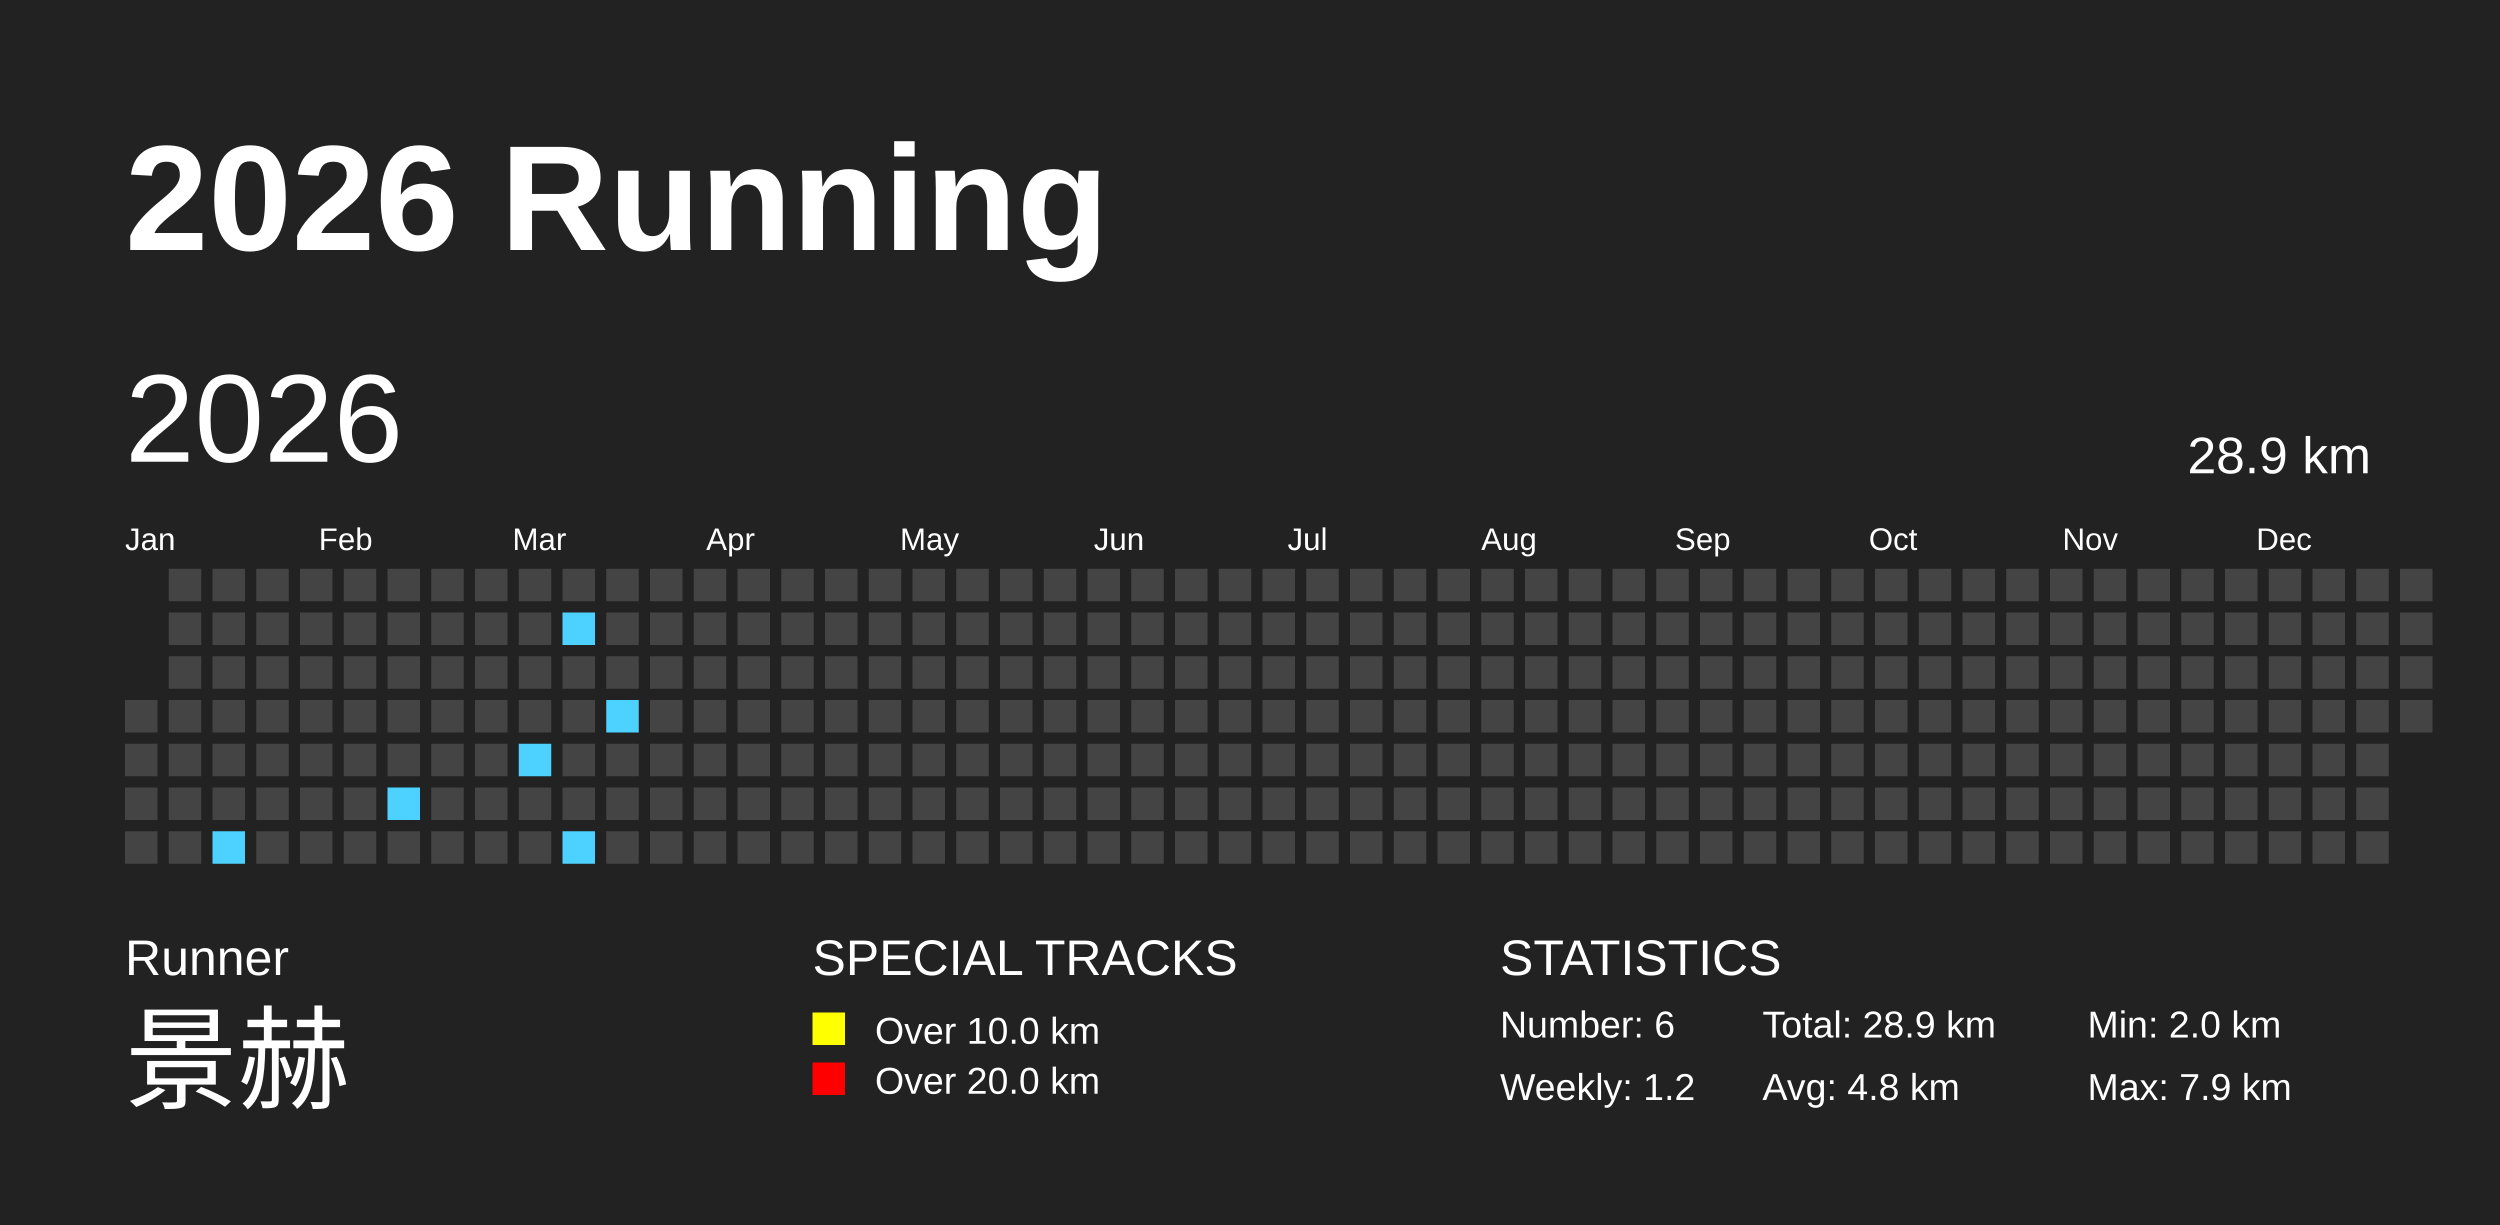
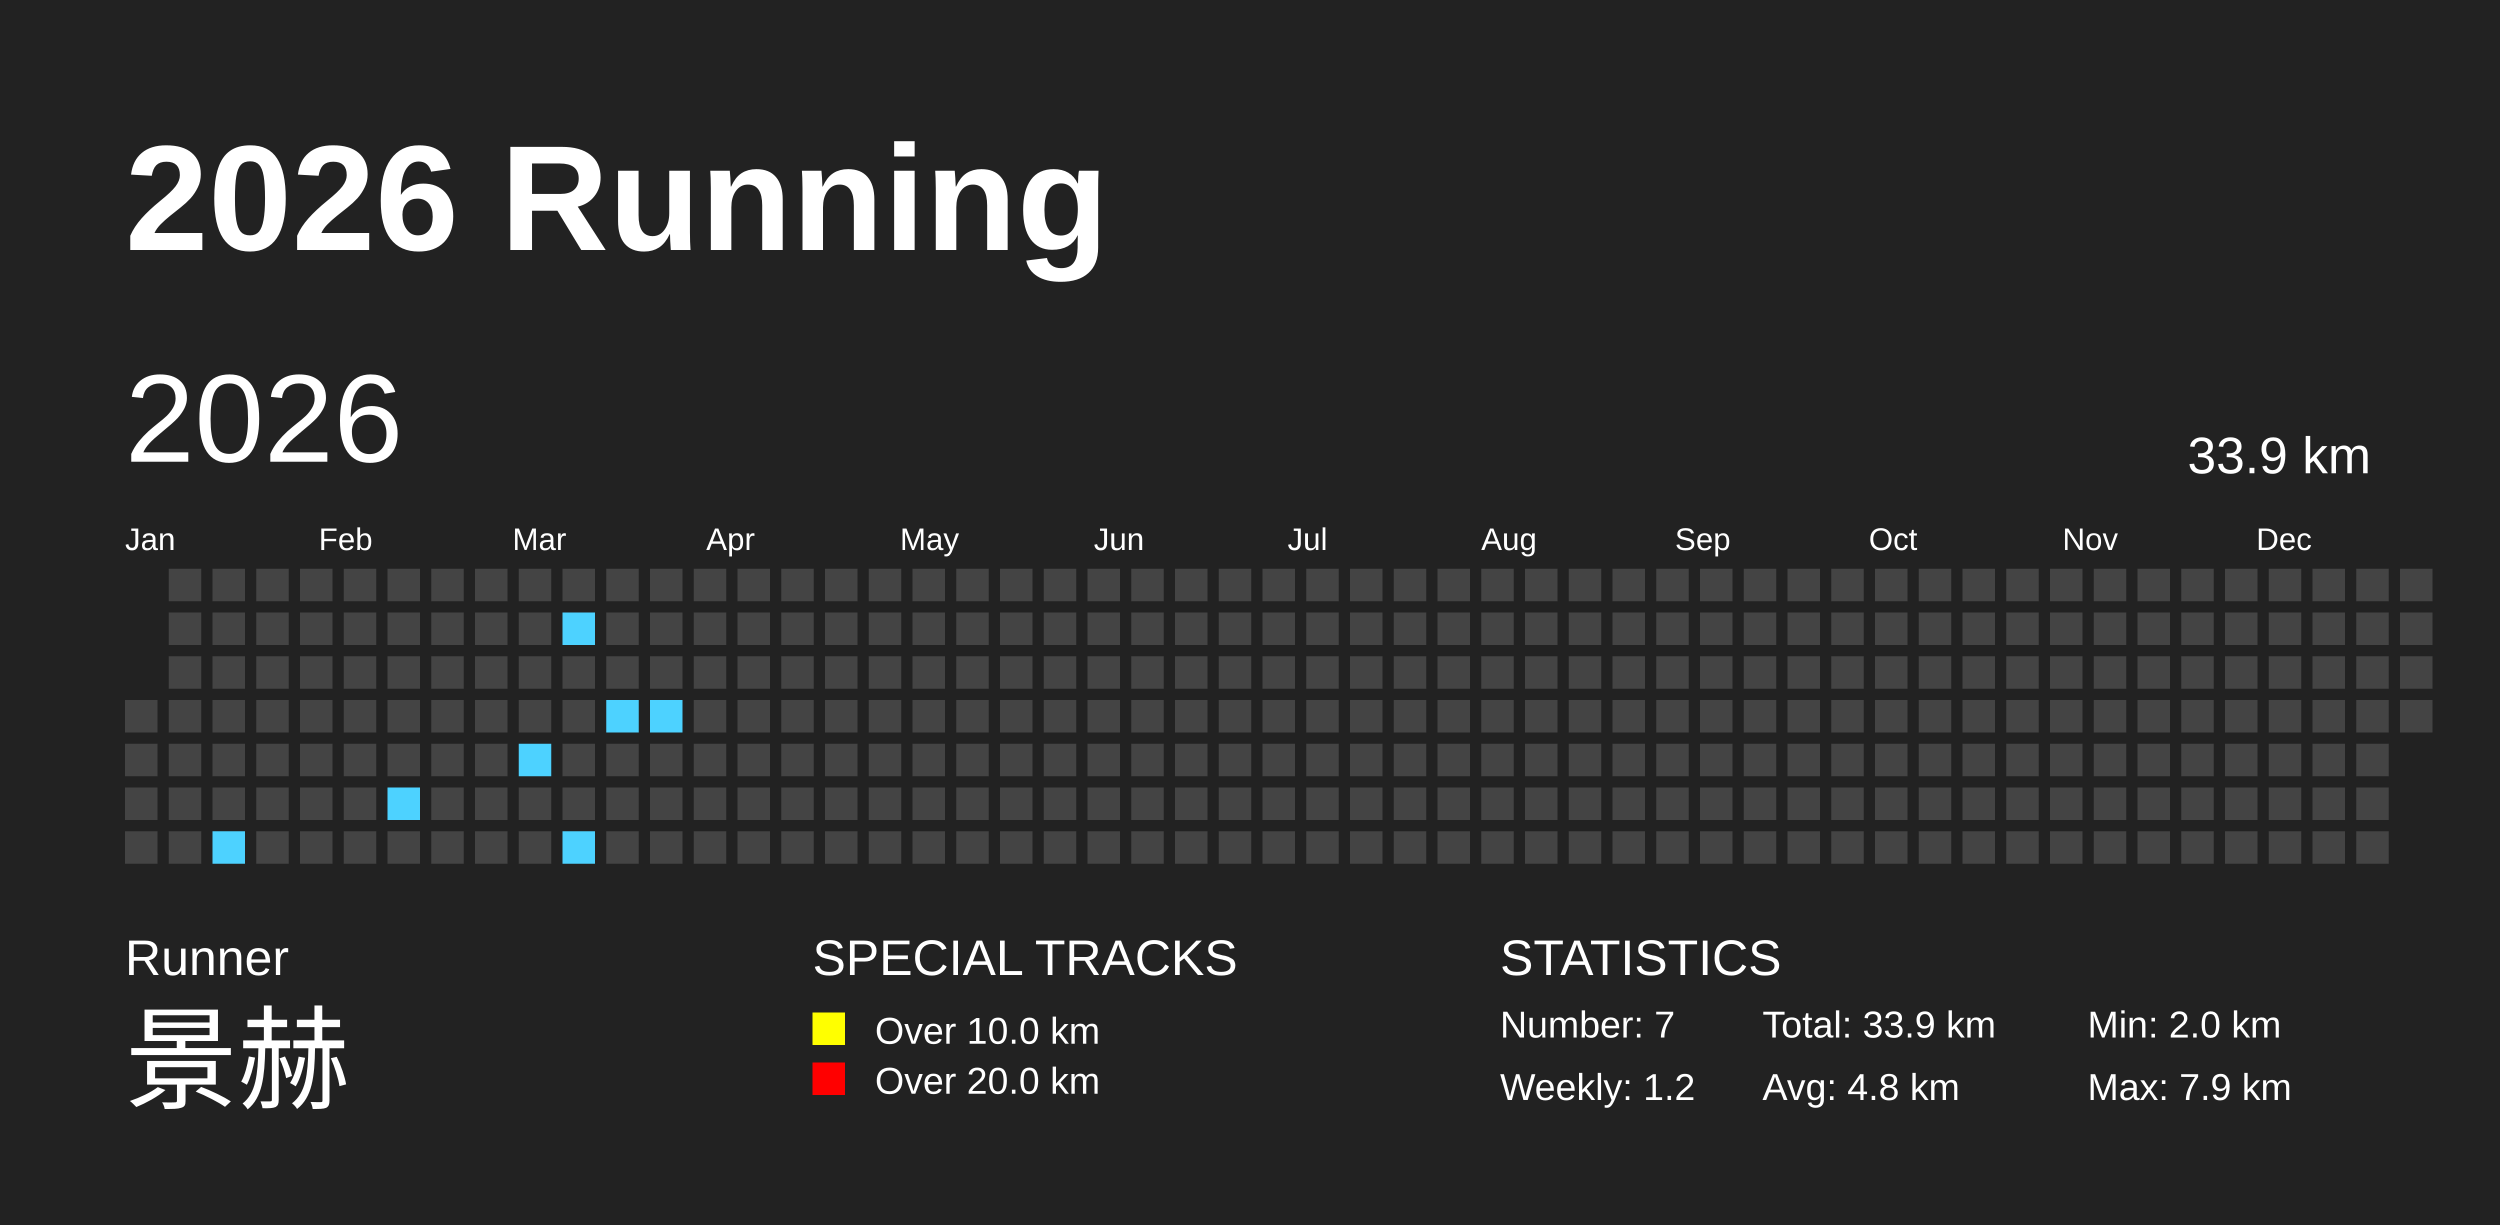
<svg xmlns="http://www.w3.org/2000/svg" baseProfile="full" height="98mm" version="1.1" viewBox="0,0,200,98" width="200mm">
  <defs />
  <rect fill="#222222" height="98" width="200" x="0" y="0" />
  <text fill="#FFFFFF" style="font-size:12px; font-family:Arial; font-weight:bold;" x="10" y="20">2026 Running</text>
  <text fill="#FFFFFF" style="font-size:4px; font-family:Arial" x="10" y="78">Runner</text>
  <text fill="#FFFFFF" style="font-size:9px; font-family:Arial" x="10" y="88">景赫</text>
  <text fill="#FFFFFF" style="font-size:4px; font-family:Arial" x="65" y="78">SPECIAL TRACKS</text>
  <rect fill="yellow" height="2.6" width="2.6" x="65" y="81" />
  <text fill="#FFFFFF" style="font-size:3px; font-family:Arial" x="70" y="83.5">Over 10.0 km</text>
  <rect fill="red" height="2.6" width="2.6" x="65" y="85" />
  <text fill="#FFFFFF" style="font-size:3px; font-family:Arial" x="70" y="87.5">Over 20.0 km</text>
  <text fill="#FFFFFF" style="font-size:4px; font-family:Arial" x="120" y="78">STATISTICS</text>
-   <text fill="#FFFFFF" style="font-size:3px; font-family:Arial" x="120" y="83">Number: 6</text>
+   <text fill="#FFFFFF" style="font-size:3px; font-family:Arial" x="120" y="83">Number: 7</text>
  <text fill="#FFFFFF" style="font-size:3px; font-family:Arial" x="120" y="88">Weekly: 1.2</text>
-   <text fill="#FFFFFF" style="font-size:3px; font-family:Arial" x="141" y="83">Total: 28.9 km</text>
+   <text fill="#FFFFFF" style="font-size:3px; font-family:Arial" x="141" y="83">Total: 33.9 km</text>
  <text fill="#FFFFFF" style="font-size:3px; font-family:Arial" x="141" y="88">Avg: 4.8 km</text>
  <text fill="#FFFFFF" style="font-size:3px; font-family:Arial" x="167" y="83">Min: 2.0 km</text>
  <text fill="#FFFFFF" style="font-size:3px; font-family:Arial" x="167" y="88">Max: 7.9 km</text>
  <text dominant-baseline="hanging" fill="#FFFFFF" style="font-size:10.0px; font-family:Arial;" x="10" y="30">2026</text>
-   <text dominant-baseline="hanging" fill="#FFFFFF" style="font-size:4.125px; font-family:Arial;" x="175" y="35">28.9 km</text>
+   <text dominant-baseline="hanging" fill="#FFFFFF" style="font-size:4.125px; font-family:Arial;" x="175" y="35">33.9 km</text>
  <text fill="#FFFFFF" style="font-size:2.5px; font-family:Arial" x="10.0" y="44">Jan</text>
  <text fill="#FFFFFF" style="font-size:2.5px; font-family:Arial" x="25.5" y="44">Feb</text>
  <text fill="#FFFFFF" style="font-size:2.5px; font-family:Arial" x="41.0" y="44">Mar</text>
  <text fill="#FFFFFF" style="font-size:2.5px; font-family:Arial" x="56.5" y="44">Apr</text>
  <text fill="#FFFFFF" style="font-size:2.5px; font-family:Arial" x="72.0" y="44">May</text>
  <text fill="#FFFFFF" style="font-size:2.5px; font-family:Arial" x="87.5" y="44">Jun</text>
  <text fill="#FFFFFF" style="font-size:2.5px; font-family:Arial" x="103.0" y="44">Jul</text>
  <text fill="#FFFFFF" style="font-size:2.5px; font-family:Arial" x="118.5" y="44">Aug</text>
  <text fill="#FFFFFF" style="font-size:2.5px; font-family:Arial" x="134.0" y="44">Sep</text>
  <text fill="#FFFFFF" style="font-size:2.5px; font-family:Arial" x="149.5" y="44">Oct</text>
  <text fill="#FFFFFF" style="font-size:2.5px; font-family:Arial" x="165.0" y="44">Nov</text>
  <text fill="#FFFFFF" style="font-size:2.5px; font-family:Arial" x="180.5" y="44">Dec</text>
  <rect fill="#444444" height="2.6" width="2.6" x="10.0" y="56.0" />
  <rect fill="#444444" height="2.6" width="2.6" x="10.0" y="59.5" />
  <rect fill="#444444" height="2.6" width="2.6" x="10.0" y="63.0" />
  <rect fill="#444444" height="2.6" width="2.6" x="10.0" y="66.5" />
  <rect fill="#444444" height="2.6" width="2.6" x="13.5" y="45.5" />
  <rect fill="#444444" height="2.6" width="2.6" x="13.5" y="49.0" />
  <rect fill="#444444" height="2.6" width="2.6" x="13.5" y="52.5" />
  <rect fill="#444444" height="2.6" width="2.6" x="13.5" y="56.0" />
  <rect fill="#444444" height="2.6" width="2.6" x="13.5" y="59.5" />
  <rect fill="#444444" height="2.6" width="2.6" x="13.5" y="63.0" />
  <rect fill="#444444" height="2.6" width="2.6" x="13.5" y="66.5" />
  <rect fill="#444444" height="2.6" width="2.6" x="17.0" y="45.5" />
  <rect fill="#444444" height="2.6" width="2.6" x="17.0" y="49.0" />
  <rect fill="#444444" height="2.6" width="2.6" x="17.0" y="52.5" />
  <rect fill="#444444" height="2.6" width="2.6" x="17.0" y="56.0" />
  <rect fill="#444444" height="2.6" width="2.6" x="17.0" y="59.5" />
  <rect fill="#444444" height="2.6" width="2.6" x="17.0" y="63.0" />
  <rect fill="#4DD2FF" height="2.6" width="2.6" x="17.0" y="66.5" />
  <rect fill="#444444" height="2.6" width="2.6" x="20.5" y="45.5" />
  <rect fill="#444444" height="2.6" width="2.6" x="20.5" y="49.0" />
  <rect fill="#444444" height="2.6" width="2.6" x="20.5" y="52.5" />
  <rect fill="#444444" height="2.6" width="2.6" x="20.5" y="56.0" />
  <rect fill="#444444" height="2.6" width="2.6" x="20.5" y="59.5" />
  <rect fill="#444444" height="2.6" width="2.6" x="20.5" y="63.0" />
  <rect fill="#444444" height="2.6" width="2.6" x="20.5" y="66.5" />
  <rect fill="#444444" height="2.6" width="2.6" x="24.0" y="45.5" />
  <rect fill="#444444" height="2.6" width="2.6" x="24.0" y="49.0" />
  <rect fill="#444444" height="2.6" width="2.6" x="24.0" y="52.5" />
  <rect fill="#444444" height="2.6" width="2.6" x="24.0" y="56.0" />
  <rect fill="#444444" height="2.6" width="2.6" x="24.0" y="59.5" />
  <rect fill="#444444" height="2.6" width="2.6" x="24.0" y="63.0" />
  <rect fill="#444444" height="2.6" width="2.6" x="24.0" y="66.5" />
  <rect fill="#444444" height="2.6" width="2.6" x="27.5" y="45.5" />
  <rect fill="#444444" height="2.6" width="2.6" x="27.5" y="49.0" />
  <rect fill="#444444" height="2.6" width="2.6" x="27.5" y="52.5" />
  <rect fill="#444444" height="2.6" width="2.6" x="27.5" y="56.0" />
  <rect fill="#444444" height="2.6" width="2.6" x="27.5" y="59.5" />
  <rect fill="#444444" height="2.6" width="2.6" x="27.5" y="63.0" />
  <rect fill="#444444" height="2.6" width="2.6" x="27.5" y="66.5" />
  <rect fill="#444444" height="2.6" width="2.6" x="31.0" y="45.5" />
  <rect fill="#444444" height="2.6" width="2.6" x="31.0" y="49.0" />
  <rect fill="#444444" height="2.6" width="2.6" x="31.0" y="52.5" />
  <rect fill="#444444" height="2.6" width="2.6" x="31.0" y="56.0" />
  <rect fill="#444444" height="2.6" width="2.6" x="31.0" y="59.5" />
  <rect fill="#4DD2FF" height="2.6" width="2.6" x="31.0" y="63.0" />
  <rect fill="#444444" height="2.6" width="2.6" x="31.0" y="66.5" />
  <rect fill="#444444" height="2.6" width="2.6" x="34.5" y="45.5" />
  <rect fill="#444444" height="2.6" width="2.6" x="34.5" y="49.0" />
  <rect fill="#444444" height="2.6" width="2.6" x="34.5" y="52.5" />
  <rect fill="#444444" height="2.6" width="2.6" x="34.5" y="56.0" />
  <rect fill="#444444" height="2.6" width="2.6" x="34.5" y="59.5" />
  <rect fill="#444444" height="2.6" width="2.6" x="34.5" y="63.0" />
  <rect fill="#444444" height="2.6" width="2.6" x="34.5" y="66.5" />
  <rect fill="#444444" height="2.6" width="2.6" x="38.0" y="45.5" />
  <rect fill="#444444" height="2.6" width="2.6" x="38.0" y="49.0" />
  <rect fill="#444444" height="2.6" width="2.6" x="38.0" y="52.5" />
  <rect fill="#444444" height="2.6" width="2.6" x="38.0" y="56.0" />
  <rect fill="#444444" height="2.6" width="2.6" x="38.0" y="59.5" />
  <rect fill="#444444" height="2.6" width="2.6" x="38.0" y="63.0" />
  <rect fill="#444444" height="2.6" width="2.6" x="38.0" y="66.5" />
  <rect fill="#444444" height="2.6" width="2.6" x="41.5" y="45.5" />
  <rect fill="#444444" height="2.6" width="2.6" x="41.5" y="49.0" />
  <rect fill="#444444" height="2.6" width="2.6" x="41.5" y="52.5" />
  <rect fill="#444444" height="2.6" width="2.6" x="41.5" y="56.0" />
  <rect fill="#4DD2FF" height="2.6" width="2.6" x="41.5" y="59.5" />
  <rect fill="#444444" height="2.6" width="2.6" x="41.5" y="63.0" />
  <rect fill="#444444" height="2.6" width="2.6" x="41.5" y="66.5" />
  <rect fill="#444444" height="2.6" width="2.6" x="45.0" y="45.5" />
  <rect fill="#4DD2FF" height="2.6" width="2.6" x="45.0" y="49.0" />
  <rect fill="#444444" height="2.6" width="2.6" x="45.0" y="52.5" />
  <rect fill="#444444" height="2.6" width="2.6" x="45.0" y="56.0" />
  <rect fill="#444444" height="2.6" width="2.6" x="45.0" y="59.5" />
  <rect fill="#444444" height="2.6" width="2.6" x="45.0" y="63.0" />
  <rect fill="#4DD2FF" height="2.6" width="2.6" x="45.0" y="66.5" />
  <rect fill="#444444" height="2.6" width="2.6" x="48.5" y="45.5" />
  <rect fill="#444444" height="2.6" width="2.6" x="48.5" y="49.0" />
  <rect fill="#444444" height="2.6" width="2.6" x="48.5" y="52.5" />
  <rect fill="#4DD2FF" height="2.6" width="2.6" x="48.5" y="56.0" />
  <rect fill="#444444" height="2.6" width="2.6" x="48.5" y="59.5" />
  <rect fill="#444444" height="2.6" width="2.6" x="48.5" y="63.0" />
  <rect fill="#444444" height="2.6" width="2.6" x="48.5" y="66.5" />
  <rect fill="#444444" height="2.6" width="2.6" x="52.0" y="45.5" />
  <rect fill="#444444" height="2.6" width="2.6" x="52.0" y="49.0" />
  <rect fill="#444444" height="2.6" width="2.6" x="52.0" y="52.5" />
-   <rect fill="#444444" height="2.6" width="2.6" x="52.0" y="56.0" />
+   <rect fill="#4DD2FF" height="2.6" width="2.6" x="52.0" y="56.0" />
  <rect fill="#444444" height="2.6" width="2.6" x="52.0" y="59.5" />
  <rect fill="#444444" height="2.6" width="2.6" x="52.0" y="63.0" />
  <rect fill="#444444" height="2.6" width="2.6" x="52.0" y="66.5" />
  <rect fill="#444444" height="2.6" width="2.6" x="55.5" y="45.5" />
  <rect fill="#444444" height="2.6" width="2.6" x="55.5" y="49.0" />
  <rect fill="#444444" height="2.6" width="2.6" x="55.5" y="52.5" />
  <rect fill="#444444" height="2.6" width="2.6" x="55.5" y="56.0" />
  <rect fill="#444444" height="2.6" width="2.6" x="55.5" y="59.5" />
  <rect fill="#444444" height="2.6" width="2.6" x="55.5" y="63.0" />
  <rect fill="#444444" height="2.6" width="2.6" x="55.5" y="66.5" />
  <rect fill="#444444" height="2.6" width="2.6" x="59.0" y="45.5" />
  <rect fill="#444444" height="2.6" width="2.6" x="59.0" y="49.0" />
  <rect fill="#444444" height="2.6" width="2.6" x="59.0" y="52.5" />
  <rect fill="#444444" height="2.6" width="2.6" x="59.0" y="56.0" />
  <rect fill="#444444" height="2.6" width="2.6" x="59.0" y="59.5" />
  <rect fill="#444444" height="2.6" width="2.6" x="59.0" y="63.0" />
  <rect fill="#444444" height="2.6" width="2.6" x="59.0" y="66.5" />
  <rect fill="#444444" height="2.6" width="2.6" x="62.5" y="45.5" />
  <rect fill="#444444" height="2.6" width="2.6" x="62.5" y="49.0" />
  <rect fill="#444444" height="2.6" width="2.6" x="62.5" y="52.5" />
  <rect fill="#444444" height="2.6" width="2.6" x="62.5" y="56.0" />
  <rect fill="#444444" height="2.6" width="2.6" x="62.5" y="59.5" />
  <rect fill="#444444" height="2.6" width="2.6" x="62.5" y="63.0" />
  <rect fill="#444444" height="2.6" width="2.6" x="62.5" y="66.5" />
  <rect fill="#444444" height="2.6" width="2.6" x="66.0" y="45.5" />
  <rect fill="#444444" height="2.6" width="2.6" x="66.0" y="49.0" />
  <rect fill="#444444" height="2.6" width="2.6" x="66.0" y="52.5" />
  <rect fill="#444444" height="2.6" width="2.6" x="66.0" y="56.0" />
  <rect fill="#444444" height="2.6" width="2.6" x="66.0" y="59.5" />
  <rect fill="#444444" height="2.6" width="2.6" x="66.0" y="63.0" />
  <rect fill="#444444" height="2.6" width="2.6" x="66.0" y="66.5" />
  <rect fill="#444444" height="2.6" width="2.6" x="69.5" y="45.5" />
  <rect fill="#444444" height="2.6" width="2.6" x="69.5" y="49.0" />
  <rect fill="#444444" height="2.6" width="2.6" x="69.5" y="52.5" />
  <rect fill="#444444" height="2.6" width="2.6" x="69.5" y="56.0" />
  <rect fill="#444444" height="2.6" width="2.6" x="69.5" y="59.5" />
  <rect fill="#444444" height="2.6" width="2.6" x="69.5" y="63.0" />
  <rect fill="#444444" height="2.6" width="2.6" x="69.5" y="66.5" />
  <rect fill="#444444" height="2.6" width="2.6" x="73.0" y="45.5" />
  <rect fill="#444444" height="2.6" width="2.6" x="73.0" y="49.0" />
  <rect fill="#444444" height="2.6" width="2.6" x="73.0" y="52.5" />
  <rect fill="#444444" height="2.6" width="2.6" x="73.0" y="56.0" />
  <rect fill="#444444" height="2.6" width="2.6" x="73.0" y="59.5" />
  <rect fill="#444444" height="2.6" width="2.6" x="73.0" y="63.0" />
  <rect fill="#444444" height="2.6" width="2.6" x="73.0" y="66.5" />
  <rect fill="#444444" height="2.6" width="2.6" x="76.5" y="45.5" />
  <rect fill="#444444" height="2.6" width="2.6" x="76.5" y="49.0" />
  <rect fill="#444444" height="2.6" width="2.6" x="76.5" y="52.5" />
  <rect fill="#444444" height="2.6" width="2.6" x="76.5" y="56.0" />
  <rect fill="#444444" height="2.6" width="2.6" x="76.5" y="59.5" />
  <rect fill="#444444" height="2.6" width="2.6" x="76.5" y="63.0" />
  <rect fill="#444444" height="2.6" width="2.6" x="76.5" y="66.5" />
  <rect fill="#444444" height="2.6" width="2.6" x="80.0" y="45.5" />
  <rect fill="#444444" height="2.6" width="2.6" x="80.0" y="49.0" />
  <rect fill="#444444" height="2.6" width="2.6" x="80.0" y="52.5" />
  <rect fill="#444444" height="2.6" width="2.6" x="80.0" y="56.0" />
  <rect fill="#444444" height="2.6" width="2.6" x="80.0" y="59.5" />
  <rect fill="#444444" height="2.6" width="2.6" x="80.0" y="63.0" />
  <rect fill="#444444" height="2.6" width="2.6" x="80.0" y="66.5" />
  <rect fill="#444444" height="2.6" width="2.6" x="83.5" y="45.5" />
  <rect fill="#444444" height="2.6" width="2.6" x="83.5" y="49.0" />
  <rect fill="#444444" height="2.6" width="2.6" x="83.5" y="52.5" />
  <rect fill="#444444" height="2.6" width="2.6" x="83.5" y="56.0" />
  <rect fill="#444444" height="2.6" width="2.6" x="83.5" y="59.5" />
  <rect fill="#444444" height="2.6" width="2.6" x="83.5" y="63.0" />
  <rect fill="#444444" height="2.6" width="2.6" x="83.5" y="66.5" />
  <rect fill="#444444" height="2.6" width="2.6" x="87.0" y="45.5" />
  <rect fill="#444444" height="2.6" width="2.6" x="87.0" y="49.0" />
  <rect fill="#444444" height="2.6" width="2.6" x="87.0" y="52.5" />
  <rect fill="#444444" height="2.6" width="2.6" x="87.0" y="56.0" />
  <rect fill="#444444" height="2.6" width="2.6" x="87.0" y="59.5" />
  <rect fill="#444444" height="2.6" width="2.6" x="87.0" y="63.0" />
  <rect fill="#444444" height="2.6" width="2.6" x="87.0" y="66.5" />
  <rect fill="#444444" height="2.6" width="2.6" x="90.5" y="45.5" />
  <rect fill="#444444" height="2.6" width="2.6" x="90.5" y="49.0" />
  <rect fill="#444444" height="2.6" width="2.6" x="90.5" y="52.5" />
  <rect fill="#444444" height="2.6" width="2.6" x="90.5" y="56.0" />
  <rect fill="#444444" height="2.6" width="2.6" x="90.5" y="59.5" />
  <rect fill="#444444" height="2.6" width="2.6" x="90.5" y="63.0" />
  <rect fill="#444444" height="2.6" width="2.6" x="90.5" y="66.5" />
  <rect fill="#444444" height="2.6" width="2.6" x="94.0" y="45.5" />
  <rect fill="#444444" height="2.6" width="2.6" x="94.0" y="49.0" />
  <rect fill="#444444" height="2.6" width="2.6" x="94.0" y="52.5" />
  <rect fill="#444444" height="2.6" width="2.6" x="94.0" y="56.0" />
  <rect fill="#444444" height="2.6" width="2.6" x="94.0" y="59.5" />
  <rect fill="#444444" height="2.6" width="2.6" x="94.0" y="63.0" />
  <rect fill="#444444" height="2.6" width="2.6" x="94.0" y="66.5" />
  <rect fill="#444444" height="2.6" width="2.6" x="97.5" y="45.5" />
  <rect fill="#444444" height="2.6" width="2.6" x="97.5" y="49.0" />
  <rect fill="#444444" height="2.6" width="2.6" x="97.5" y="52.5" />
  <rect fill="#444444" height="2.6" width="2.6" x="97.5" y="56.0" />
  <rect fill="#444444" height="2.6" width="2.6" x="97.5" y="59.5" />
  <rect fill="#444444" height="2.6" width="2.6" x="97.5" y="63.0" />
  <rect fill="#444444" height="2.6" width="2.6" x="97.5" y="66.5" />
  <rect fill="#444444" height="2.6" width="2.6" x="101.0" y="45.5" />
  <rect fill="#444444" height="2.6" width="2.6" x="101.0" y="49.0" />
  <rect fill="#444444" height="2.6" width="2.6" x="101.0" y="52.5" />
  <rect fill="#444444" height="2.6" width="2.6" x="101.0" y="56.0" />
  <rect fill="#444444" height="2.6" width="2.6" x="101.0" y="59.5" />
  <rect fill="#444444" height="2.6" width="2.6" x="101.0" y="63.0" />
  <rect fill="#444444" height="2.6" width="2.6" x="101.0" y="66.5" />
  <rect fill="#444444" height="2.6" width="2.6" x="104.5" y="45.5" />
  <rect fill="#444444" height="2.6" width="2.6" x="104.5" y="49.0" />
  <rect fill="#444444" height="2.6" width="2.6" x="104.5" y="52.5" />
  <rect fill="#444444" height="2.6" width="2.6" x="104.5" y="56.0" />
  <rect fill="#444444" height="2.6" width="2.6" x="104.5" y="59.5" />
  <rect fill="#444444" height="2.6" width="2.6" x="104.5" y="63.0" />
  <rect fill="#444444" height="2.6" width="2.6" x="104.5" y="66.5" />
  <rect fill="#444444" height="2.6" width="2.6" x="108.0" y="45.5" />
  <rect fill="#444444" height="2.6" width="2.6" x="108.0" y="49.0" />
  <rect fill="#444444" height="2.6" width="2.6" x="108.0" y="52.5" />
  <rect fill="#444444" height="2.6" width="2.6" x="108.0" y="56.0" />
  <rect fill="#444444" height="2.6" width="2.6" x="108.0" y="59.5" />
  <rect fill="#444444" height="2.6" width="2.6" x="108.0" y="63.0" />
  <rect fill="#444444" height="2.6" width="2.6" x="108.0" y="66.5" />
  <rect fill="#444444" height="2.6" width="2.6" x="111.5" y="45.5" />
  <rect fill="#444444" height="2.6" width="2.6" x="111.5" y="49.0" />
  <rect fill="#444444" height="2.6" width="2.6" x="111.5" y="52.5" />
  <rect fill="#444444" height="2.6" width="2.6" x="111.5" y="56.0" />
  <rect fill="#444444" height="2.6" width="2.6" x="111.5" y="59.5" />
  <rect fill="#444444" height="2.6" width="2.6" x="111.5" y="63.0" />
  <rect fill="#444444" height="2.6" width="2.6" x="111.5" y="66.5" />
  <rect fill="#444444" height="2.6" width="2.6" x="115.0" y="45.5" />
  <rect fill="#444444" height="2.6" width="2.6" x="115.0" y="49.0" />
  <rect fill="#444444" height="2.6" width="2.6" x="115.0" y="52.5" />
  <rect fill="#444444" height="2.6" width="2.6" x="115.0" y="56.0" />
  <rect fill="#444444" height="2.6" width="2.6" x="115.0" y="59.5" />
  <rect fill="#444444" height="2.6" width="2.6" x="115.0" y="63.0" />
  <rect fill="#444444" height="2.6" width="2.6" x="115.0" y="66.5" />
  <rect fill="#444444" height="2.6" width="2.6" x="118.5" y="45.5" />
  <rect fill="#444444" height="2.6" width="2.6" x="118.5" y="49.0" />
  <rect fill="#444444" height="2.6" width="2.6" x="118.5" y="52.5" />
  <rect fill="#444444" height="2.6" width="2.6" x="118.5" y="56.0" />
  <rect fill="#444444" height="2.6" width="2.6" x="118.5" y="59.5" />
  <rect fill="#444444" height="2.6" width="2.6" x="118.5" y="63.0" />
  <rect fill="#444444" height="2.6" width="2.6" x="118.5" y="66.5" />
  <rect fill="#444444" height="2.6" width="2.6" x="122.0" y="45.5" />
  <rect fill="#444444" height="2.6" width="2.6" x="122.0" y="49.0" />
  <rect fill="#444444" height="2.6" width="2.6" x="122.0" y="52.5" />
  <rect fill="#444444" height="2.6" width="2.6" x="122.0" y="56.0" />
  <rect fill="#444444" height="2.6" width="2.6" x="122.0" y="59.5" />
  <rect fill="#444444" height="2.6" width="2.6" x="122.0" y="63.0" />
  <rect fill="#444444" height="2.6" width="2.6" x="122.0" y="66.5" />
  <rect fill="#444444" height="2.6" width="2.6" x="125.5" y="45.5" />
  <rect fill="#444444" height="2.6" width="2.6" x="125.5" y="49.0" />
  <rect fill="#444444" height="2.6" width="2.6" x="125.5" y="52.5" />
  <rect fill="#444444" height="2.6" width="2.6" x="125.5" y="56.0" />
  <rect fill="#444444" height="2.6" width="2.6" x="125.5" y="59.5" />
  <rect fill="#444444" height="2.6" width="2.6" x="125.5" y="63.0" />
  <rect fill="#444444" height="2.6" width="2.6" x="125.5" y="66.5" />
  <rect fill="#444444" height="2.6" width="2.6" x="129.0" y="45.5" />
  <rect fill="#444444" height="2.6" width="2.6" x="129.0" y="49.0" />
  <rect fill="#444444" height="2.6" width="2.6" x="129.0" y="52.5" />
  <rect fill="#444444" height="2.6" width="2.6" x="129.0" y="56.0" />
  <rect fill="#444444" height="2.6" width="2.6" x="129.0" y="59.5" />
  <rect fill="#444444" height="2.6" width="2.6" x="129.0" y="63.0" />
  <rect fill="#444444" height="2.6" width="2.6" x="129.0" y="66.5" />
  <rect fill="#444444" height="2.6" width="2.6" x="132.5" y="45.5" />
  <rect fill="#444444" height="2.6" width="2.6" x="132.5" y="49.0" />
  <rect fill="#444444" height="2.6" width="2.6" x="132.5" y="52.5" />
  <rect fill="#444444" height="2.6" width="2.6" x="132.5" y="56.0" />
  <rect fill="#444444" height="2.6" width="2.6" x="132.5" y="59.5" />
  <rect fill="#444444" height="2.6" width="2.6" x="132.5" y="63.0" />
  <rect fill="#444444" height="2.6" width="2.6" x="132.5" y="66.5" />
  <rect fill="#444444" height="2.6" width="2.6" x="136.0" y="45.5" />
  <rect fill="#444444" height="2.6" width="2.6" x="136.0" y="49.0" />
  <rect fill="#444444" height="2.6" width="2.6" x="136.0" y="52.5" />
  <rect fill="#444444" height="2.6" width="2.6" x="136.0" y="56.0" />
  <rect fill="#444444" height="2.6" width="2.6" x="136.0" y="59.5" />
  <rect fill="#444444" height="2.6" width="2.6" x="136.0" y="63.0" />
  <rect fill="#444444" height="2.6" width="2.6" x="136.0" y="66.5" />
  <rect fill="#444444" height="2.6" width="2.6" x="139.5" y="45.5" />
  <rect fill="#444444" height="2.6" width="2.6" x="139.5" y="49.0" />
  <rect fill="#444444" height="2.6" width="2.6" x="139.5" y="52.5" />
  <rect fill="#444444" height="2.6" width="2.6" x="139.5" y="56.0" />
  <rect fill="#444444" height="2.6" width="2.6" x="139.5" y="59.5" />
  <rect fill="#444444" height="2.6" width="2.6" x="139.5" y="63.0" />
  <rect fill="#444444" height="2.6" width="2.6" x="139.5" y="66.5" />
  <rect fill="#444444" height="2.6" width="2.6" x="143.0" y="45.5" />
  <rect fill="#444444" height="2.6" width="2.6" x="143.0" y="49.0" />
  <rect fill="#444444" height="2.6" width="2.6" x="143.0" y="52.5" />
  <rect fill="#444444" height="2.6" width="2.6" x="143.0" y="56.0" />
  <rect fill="#444444" height="2.6" width="2.6" x="143.0" y="59.5" />
  <rect fill="#444444" height="2.6" width="2.6" x="143.0" y="63.0" />
  <rect fill="#444444" height="2.6" width="2.6" x="143.0" y="66.5" />
  <rect fill="#444444" height="2.6" width="2.6" x="146.5" y="45.5" />
  <rect fill="#444444" height="2.6" width="2.6" x="146.5" y="49.0" />
  <rect fill="#444444" height="2.6" width="2.6" x="146.5" y="52.5" />
  <rect fill="#444444" height="2.6" width="2.6" x="146.5" y="56.0" />
  <rect fill="#444444" height="2.6" width="2.6" x="146.5" y="59.5" />
  <rect fill="#444444" height="2.6" width="2.6" x="146.5" y="63.0" />
  <rect fill="#444444" height="2.6" width="2.6" x="146.5" y="66.5" />
  <rect fill="#444444" height="2.6" width="2.6" x="150.0" y="45.5" />
  <rect fill="#444444" height="2.6" width="2.6" x="150.0" y="49.0" />
  <rect fill="#444444" height="2.6" width="2.6" x="150.0" y="52.5" />
  <rect fill="#444444" height="2.6" width="2.6" x="150.0" y="56.0" />
  <rect fill="#444444" height="2.6" width="2.6" x="150.0" y="59.5" />
  <rect fill="#444444" height="2.6" width="2.6" x="150.0" y="63.0" />
  <rect fill="#444444" height="2.6" width="2.6" x="150.0" y="66.5" />
  <rect fill="#444444" height="2.6" width="2.6" x="153.5" y="45.5" />
  <rect fill="#444444" height="2.6" width="2.6" x="153.5" y="49.0" />
  <rect fill="#444444" height="2.6" width="2.6" x="153.5" y="52.5" />
  <rect fill="#444444" height="2.6" width="2.6" x="153.5" y="56.0" />
  <rect fill="#444444" height="2.6" width="2.6" x="153.5" y="59.5" />
  <rect fill="#444444" height="2.6" width="2.6" x="153.5" y="63.0" />
  <rect fill="#444444" height="2.6" width="2.6" x="153.5" y="66.5" />
  <rect fill="#444444" height="2.6" width="2.6" x="157.0" y="45.5" />
  <rect fill="#444444" height="2.6" width="2.6" x="157.0" y="49.0" />
  <rect fill="#444444" height="2.6" width="2.6" x="157.0" y="52.5" />
  <rect fill="#444444" height="2.6" width="2.6" x="157.0" y="56.0" />
  <rect fill="#444444" height="2.6" width="2.6" x="157.0" y="59.5" />
  <rect fill="#444444" height="2.6" width="2.6" x="157.0" y="63.0" />
  <rect fill="#444444" height="2.6" width="2.6" x="157.0" y="66.5" />
  <rect fill="#444444" height="2.6" width="2.6" x="160.5" y="45.5" />
  <rect fill="#444444" height="2.6" width="2.6" x="160.5" y="49.0" />
  <rect fill="#444444" height="2.6" width="2.6" x="160.5" y="52.5" />
  <rect fill="#444444" height="2.6" width="2.6" x="160.5" y="56.0" />
  <rect fill="#444444" height="2.6" width="2.6" x="160.5" y="59.5" />
  <rect fill="#444444" height="2.6" width="2.6" x="160.5" y="63.0" />
  <rect fill="#444444" height="2.6" width="2.6" x="160.5" y="66.5" />
  <rect fill="#444444" height="2.6" width="2.6" x="164.0" y="45.5" />
  <rect fill="#444444" height="2.6" width="2.6" x="164.0" y="49.0" />
  <rect fill="#444444" height="2.6" width="2.6" x="164.0" y="52.5" />
  <rect fill="#444444" height="2.6" width="2.6" x="164.0" y="56.0" />
  <rect fill="#444444" height="2.6" width="2.6" x="164.0" y="59.5" />
  <rect fill="#444444" height="2.6" width="2.6" x="164.0" y="63.0" />
  <rect fill="#444444" height="2.6" width="2.6" x="164.0" y="66.5" />
  <rect fill="#444444" height="2.6" width="2.6" x="167.5" y="45.5" />
  <rect fill="#444444" height="2.6" width="2.6" x="167.5" y="49.0" />
  <rect fill="#444444" height="2.6" width="2.6" x="167.5" y="52.5" />
  <rect fill="#444444" height="2.6" width="2.6" x="167.5" y="56.0" />
  <rect fill="#444444" height="2.6" width="2.6" x="167.5" y="59.5" />
  <rect fill="#444444" height="2.6" width="2.6" x="167.5" y="63.0" />
  <rect fill="#444444" height="2.6" width="2.6" x="167.5" y="66.5" />
  <rect fill="#444444" height="2.6" width="2.6" x="171.0" y="45.5" />
  <rect fill="#444444" height="2.6" width="2.6" x="171.0" y="49.0" />
  <rect fill="#444444" height="2.6" width="2.6" x="171.0" y="52.5" />
  <rect fill="#444444" height="2.6" width="2.6" x="171.0" y="56.0" />
  <rect fill="#444444" height="2.6" width="2.6" x="171.0" y="59.5" />
  <rect fill="#444444" height="2.6" width="2.6" x="171.0" y="63.0" />
  <rect fill="#444444" height="2.6" width="2.6" x="171.0" y="66.5" />
  <rect fill="#444444" height="2.6" width="2.6" x="174.5" y="45.5" />
  <rect fill="#444444" height="2.6" width="2.6" x="174.5" y="49.0" />
  <rect fill="#444444" height="2.6" width="2.6" x="174.5" y="52.5" />
  <rect fill="#444444" height="2.6" width="2.6" x="174.5" y="56.0" />
  <rect fill="#444444" height="2.6" width="2.6" x="174.5" y="59.5" />
  <rect fill="#444444" height="2.6" width="2.6" x="174.5" y="63.0" />
  <rect fill="#444444" height="2.6" width="2.6" x="174.5" y="66.5" />
  <rect fill="#444444" height="2.6" width="2.6" x="178.0" y="45.5" />
  <rect fill="#444444" height="2.6" width="2.6" x="178.0" y="49.0" />
  <rect fill="#444444" height="2.6" width="2.6" x="178.0" y="52.5" />
  <rect fill="#444444" height="2.6" width="2.6" x="178.0" y="56.0" />
  <rect fill="#444444" height="2.6" width="2.6" x="178.0" y="59.5" />
  <rect fill="#444444" height="2.6" width="2.6" x="178.0" y="63.0" />
  <rect fill="#444444" height="2.6" width="2.6" x="178.0" y="66.5" />
  <rect fill="#444444" height="2.6" width="2.6" x="181.5" y="45.5" />
  <rect fill="#444444" height="2.6" width="2.6" x="181.5" y="49.0" />
  <rect fill="#444444" height="2.6" width="2.6" x="181.5" y="52.5" />
  <rect fill="#444444" height="2.6" width="2.6" x="181.5" y="56.0" />
  <rect fill="#444444" height="2.6" width="2.6" x="181.5" y="59.5" />
  <rect fill="#444444" height="2.6" width="2.6" x="181.5" y="63.0" />
  <rect fill="#444444" height="2.6" width="2.6" x="181.5" y="66.5" />
  <rect fill="#444444" height="2.6" width="2.6" x="185.0" y="45.5" />
  <rect fill="#444444" height="2.6" width="2.6" x="185.0" y="49.0" />
  <rect fill="#444444" height="2.6" width="2.6" x="185.0" y="52.5" />
  <rect fill="#444444" height="2.6" width="2.6" x="185.0" y="56.0" />
  <rect fill="#444444" height="2.6" width="2.6" x="185.0" y="59.5" />
  <rect fill="#444444" height="2.6" width="2.6" x="185.0" y="63.0" />
  <rect fill="#444444" height="2.6" width="2.6" x="185.0" y="66.5" />
  <rect fill="#444444" height="2.6" width="2.6" x="188.5" y="45.5" />
  <rect fill="#444444" height="2.6" width="2.6" x="188.5" y="49.0" />
  <rect fill="#444444" height="2.6" width="2.6" x="188.5" y="52.5" />
  <rect fill="#444444" height="2.6" width="2.6" x="188.5" y="56.0" />
  <rect fill="#444444" height="2.6" width="2.6" x="188.5" y="59.5" />
  <rect fill="#444444" height="2.6" width="2.6" x="188.5" y="63.0" />
  <rect fill="#444444" height="2.6" width="2.6" x="188.5" y="66.5" />
  <rect fill="#444444" height="2.6" width="2.6" x="192.0" y="45.5" />
  <rect fill="#444444" height="2.6" width="2.6" x="192.0" y="49.0" />
  <rect fill="#444444" height="2.6" width="2.6" x="192.0" y="52.5" />
  <rect fill="#444444" height="2.6" width="2.6" x="192.0" y="56.0" />
</svg>
